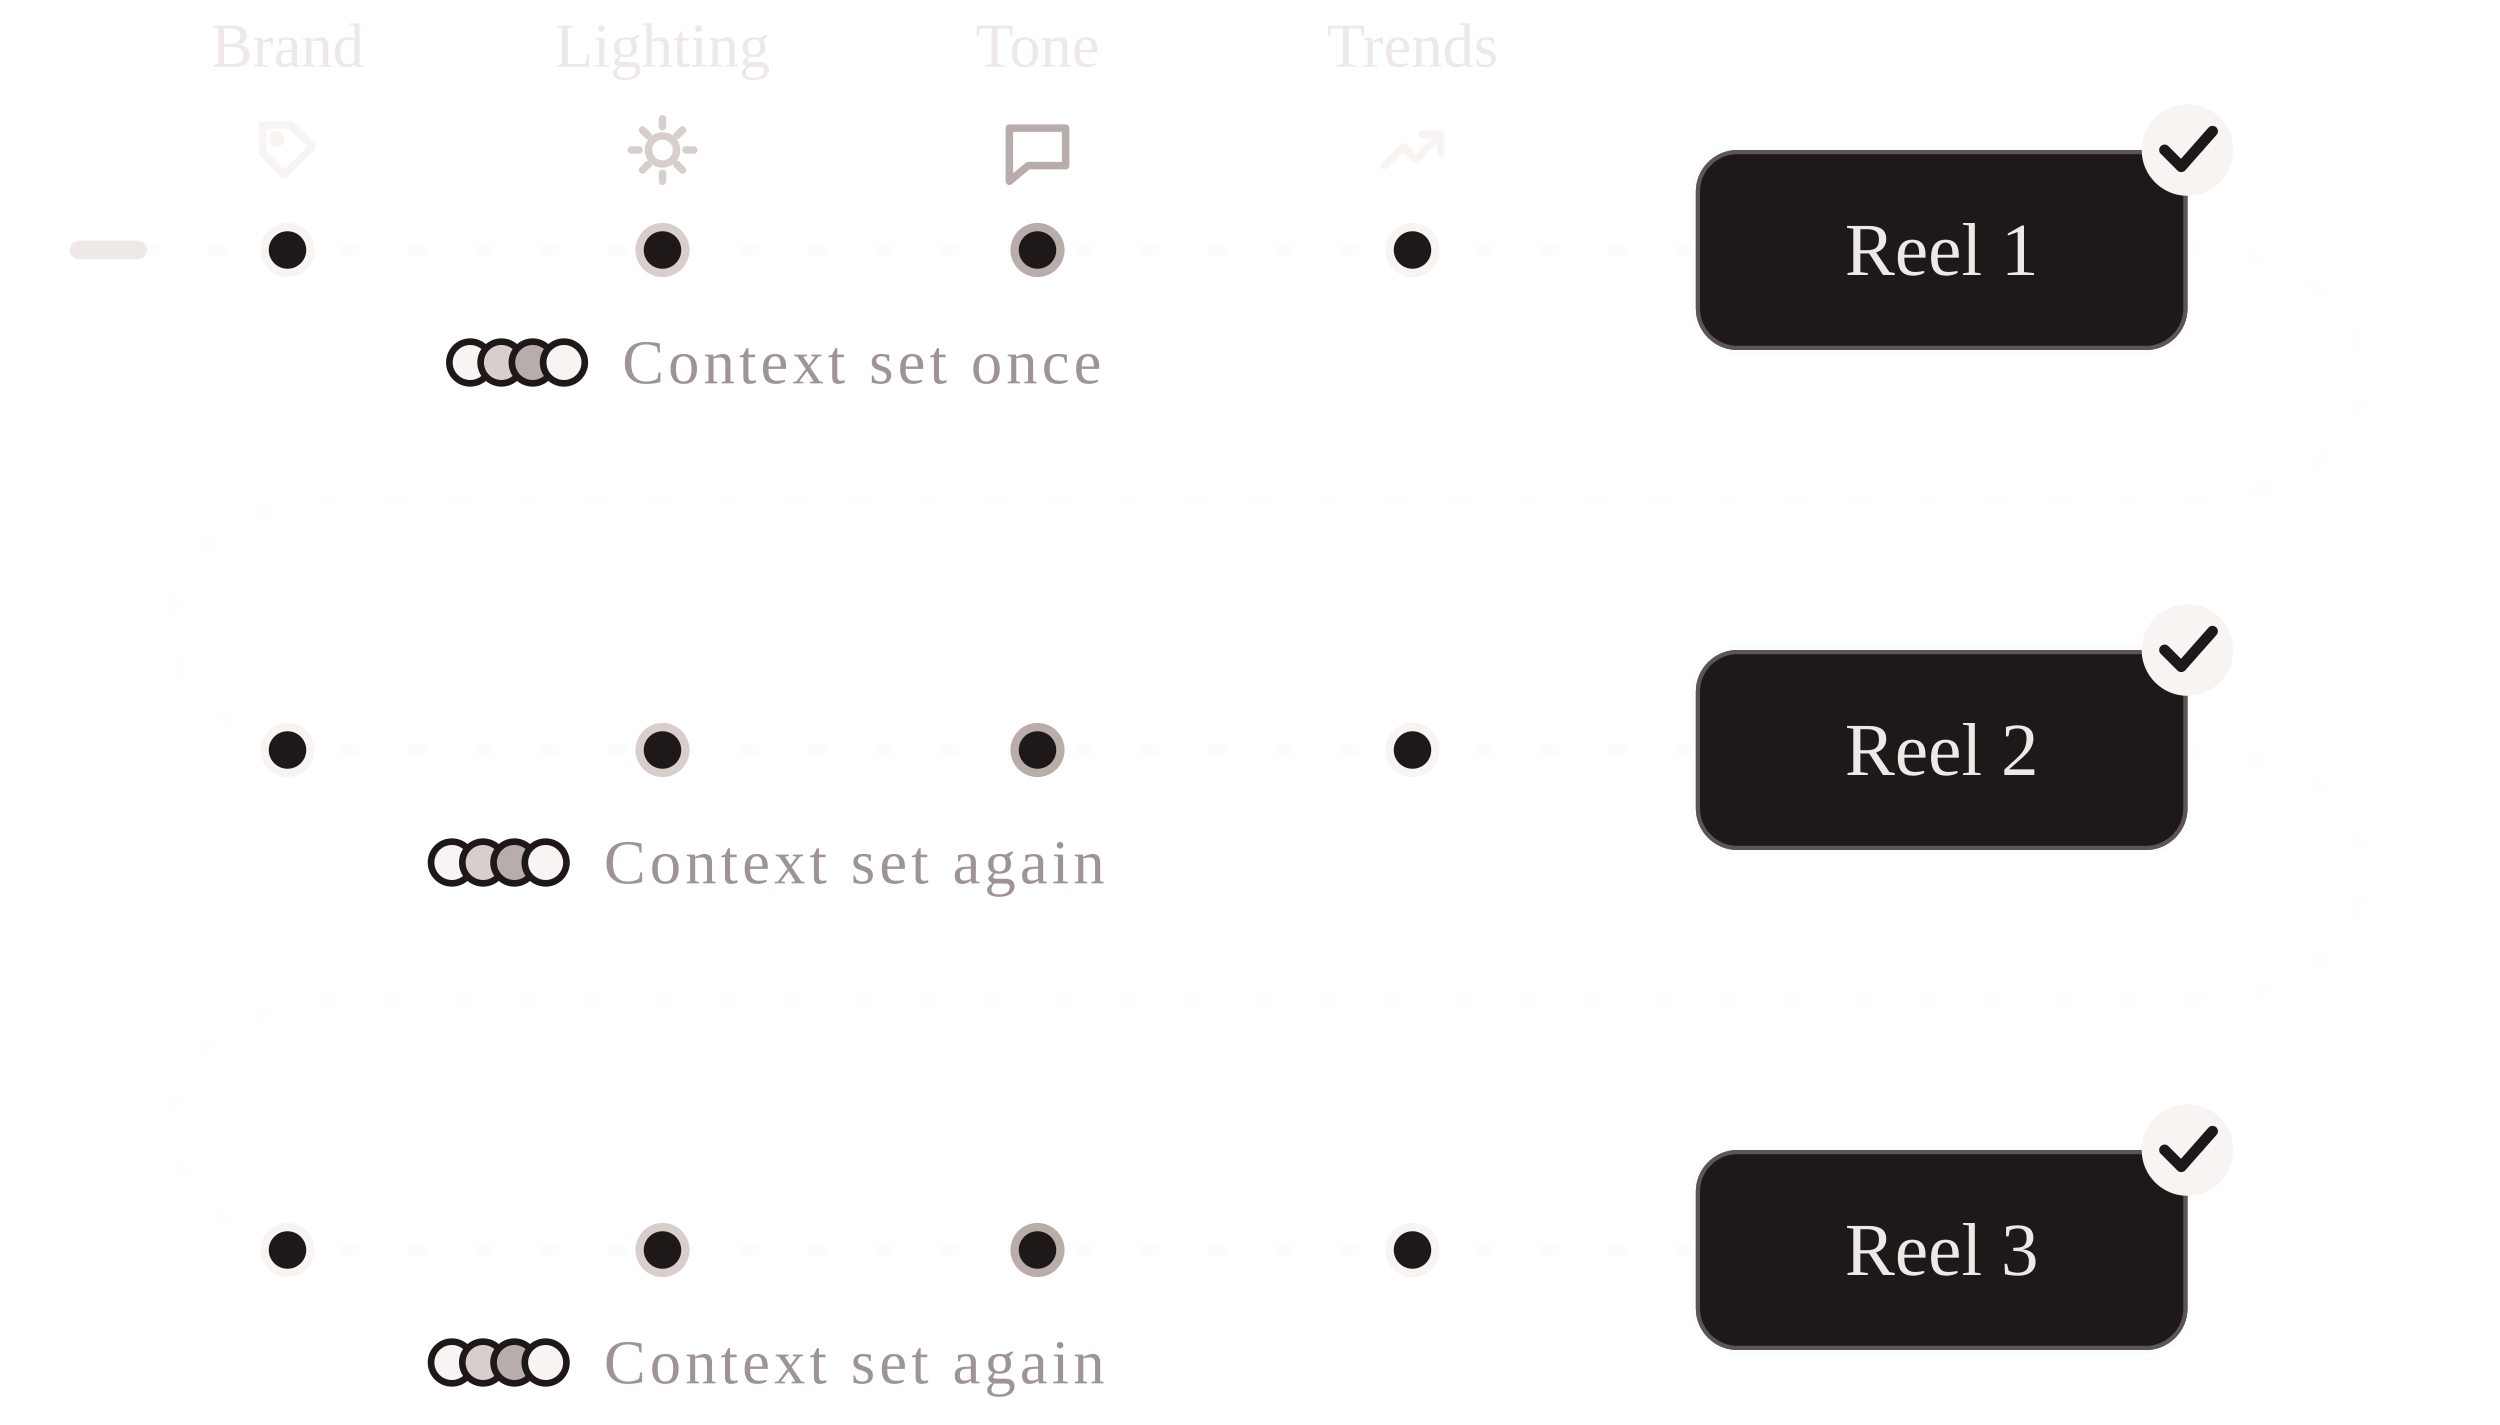
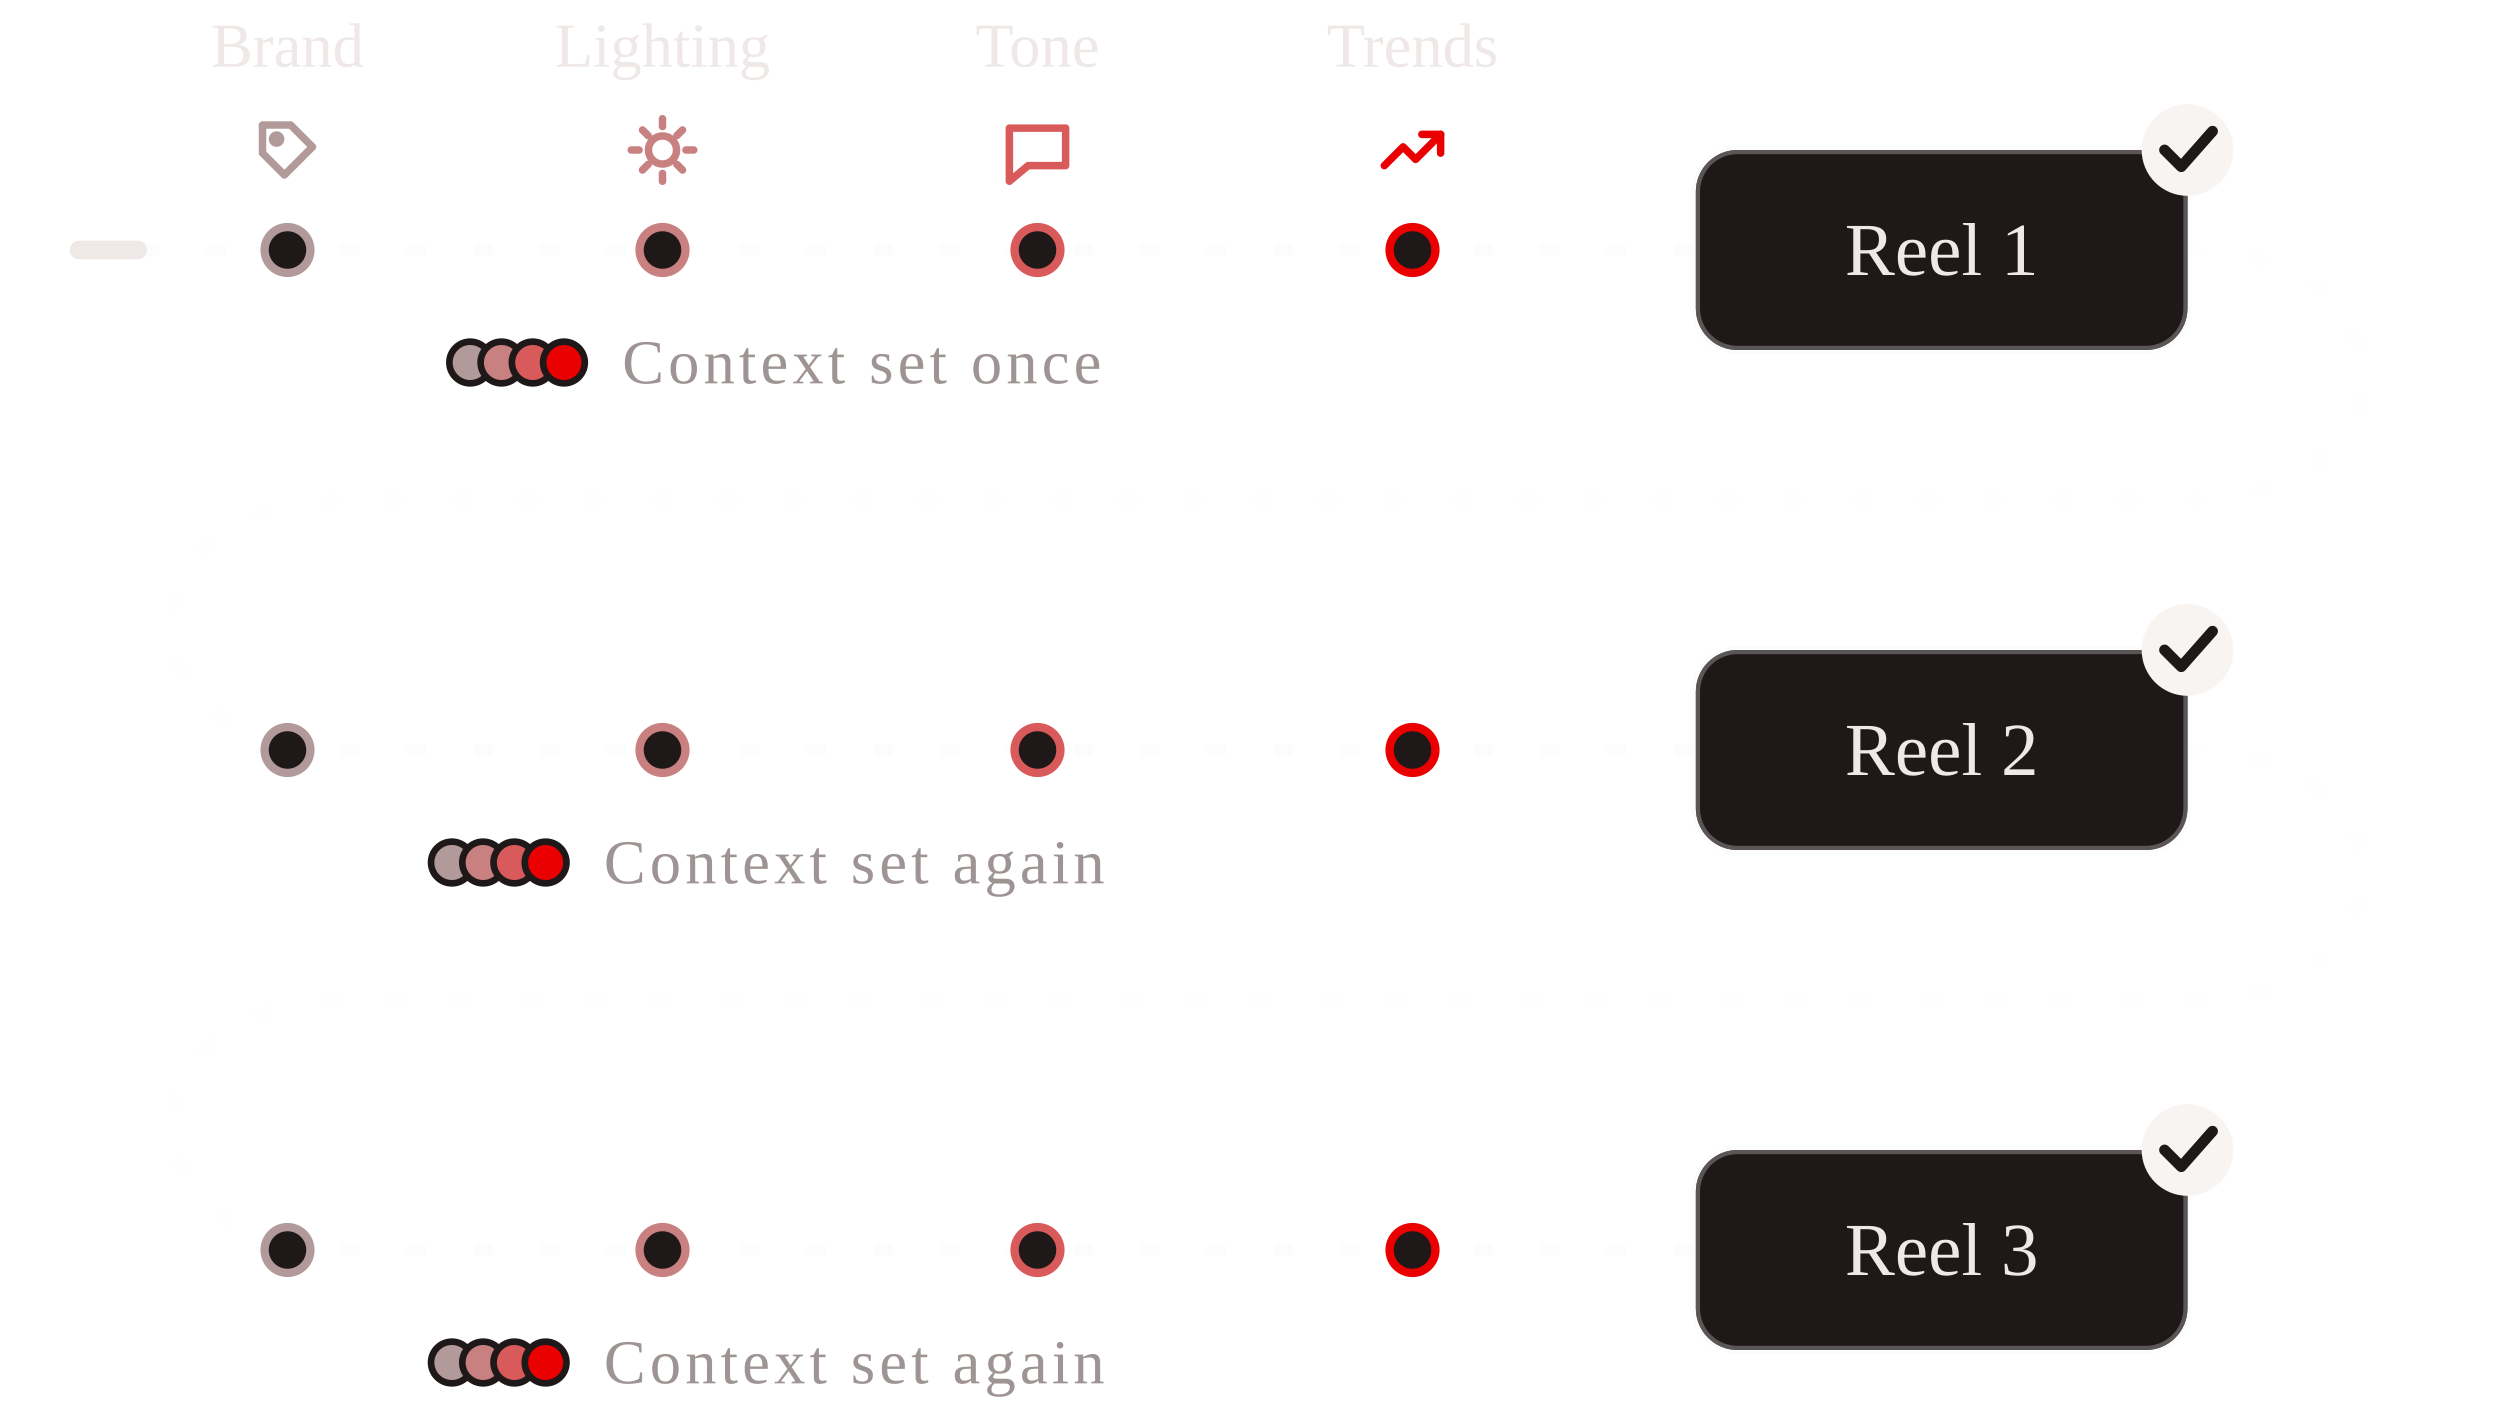
<svg xmlns="http://www.w3.org/2000/svg" viewBox="91 0 600 342" class="diagram" aria-hidden="true">
-   <style>@keyframes cosflashG {
-   0%,
-   31% {
-     fill: rgba(107, 114, 128, 0.04);
-     stroke: rgba(248,244,242,0.28);
-   }
-   34%,
-   45% {
-     fill: rgba(107, 114, 128, 0.16);
-     stroke: #eee8e6;
-   }
-   56%,
-   100% {
-     fill: rgba(107, 114, 128, 0.04);
-     stroke: rgba(248,244,242,0.28);
-   }
- }
- @keyframes cossnake {
-   to {
-     stroke-dashoffset: -2954;
-   }
- }
- @keyframes costickS1 {
-   0%,
-   15% {
-     opacity: 0;
-   }
-   17%,
-   100% {
-     opacity: 1;
-   }
- }
- @keyframes costickS2 {
-   0%,
-   52.5% {
-     opacity: 0;
-   }
-   54%,
-   100% {
-     opacity: 1;
-   }
- }
- @keyframes costickS3 {
-   0%,
-   90% {
-     opacity: 0;
-   }
-   91.5%,
-   100% {
-     opacity: 1;
-   }
- }
- @keyframes cosdKF0 {
-   0%, 1.693% { fill: #1e1818; transform: scale(1); }
-   1.893% { fill: #f8f4f2; transform: scale(1.5); }
-   3.593% { transform: scale(1); }
-   100% { fill: #f8f4f2; transform: scale(1); }
- }
- @keyframes cosdKF1 {
-   0%, 4.739% { fill: #1e1818; transform: scale(1); }
-   4.939% { fill: #d8cfcd; transform: scale(1.5); }
-   6.639% { transform: scale(1); }
-   100% { fill: #d8cfcd; transform: scale(1); }
- }
- @keyframes cosdKF2 {
-   0%, 7.786% { fill: #1e1818; transform: scale(1); }
-   7.986% { fill: #b8adab; transform: scale(1.5); }
-   9.686% { transform: scale(1); }
-   100% { fill: #b8adab; transform: scale(1); }
- }
- @keyframes cosdKF3 {
-   0%, 10.833% { fill: #1e1818; transform: scale(1); }
-   11.033% { fill: #f8f4f2; transform: scale(1.5); }
-   12.733% { transform: scale(1); }
-   100% { fill: #f8f4f2; transform: scale(1); }
- }
- @keyframes cosdKF4 {
-   0%, 37.925% { fill: #1e1818; transform: scale(1); }
-   38.125% { fill: #f8f4f2; transform: scale(1.5); }
-   39.825% { transform: scale(1); }
-   100% { fill: #f8f4f2; transform: scale(1); }
- }
- @keyframes cosdKF5 {
-   0%, 42.443% { fill: #1e1818; transform: scale(1); }
-   42.643% { fill: #d8cfcd; transform: scale(1.5); }
-   44.343% { transform: scale(1); }
-   100% { fill: #d8cfcd; transform: scale(1); }
- }
- @keyframes cosdKF6 {
-   0%, 45.489% { fill: #1e1818; transform: scale(1); }
-   45.689% { fill: #b8adab; transform: scale(1.5); }
-   47.389% { transform: scale(1); }
-   100% { fill: #b8adab; transform: scale(1); }
- }
- @keyframes cosdKF7 {
-   0%, 48.536% { fill: #1e1818; transform: scale(1); }
-   48.736% { fill: #f8f4f2; transform: scale(1.5); }
-   50.436% { transform: scale(1); }
-   100% { fill: #f8f4f2; transform: scale(1); }
- }
- @keyframes cosdKF8 {
-   0%, 75.629% { fill: #1e1818; transform: scale(1); }
-   75.829% { fill: #f8f4f2; transform: scale(1.5); }
-   77.529% { transform: scale(1); }
-   100% { fill: #f8f4f2; transform: scale(1); }
- }
- @keyframes cosdKF9 {
-   0%, 80.146% { fill: #1e1818; transform: scale(1); }
-   80.346% { fill: #d8cfcd; transform: scale(1.5); }
-   82.046% { transform: scale(1); }
-   100% { fill: #d8cfcd; transform: scale(1); }
- }
- @keyframes cosdKF10 {
-   0%, 83.193% { fill: #1e1818; transform: scale(1); }
-   83.393% { fill: #b8adab; transform: scale(1.5); }
-   85.093% { transform: scale(1); }
-   100% { fill: #b8adab; transform: scale(1); }
- }
- @keyframes cosdKF11 {
-   0%, 86.239% { fill: #1e1818; transform: scale(1); }
-   86.439% { fill: #f8f4f2; transform: scale(1.5); }
-   88.139% { transform: scale(1); }
-   100% { fill: #f8f4f2; transform: scale(1); }
- }
- @keyframes cosChipPulse {
-   0% {
-     transform: scale(0.8);
-     opacity: 0.9;
-   }
-   4% {
-     transform: scale(2.6);
-     opacity: 0;
-   }
-   100% {
-     transform: scale(2.6);
-     opacity: 0;
-   }
- }
- @keyframes cosTrailRow1 {
-   0% {
-     stroke-dashoffset: 100;
-     opacity: 0.8;
-   }
-   17.13%,
-   100% {
-     stroke-dashoffset: 0;
-     opacity: 0.8;
-   }
- }
- @keyframes cosTrailRet1 {
-   0%,
-   17.13% {
-     stroke-dashoffset: 100;
-     opacity: 0.45;
-   }
-   39.87%,
-   100% {
-     stroke-dashoffset: 0;
-     opacity: 0.45;
-   }
- }
- @keyframes cosTrailRow2 {
-   0%,
-   39.87% {
-     stroke-dashoffset: 100;
-     opacity: 0.8;
-   }
-   54.83%,
-   100% {
-     stroke-dashoffset: 0;
-     opacity: 0.8;
-   }
- }
- @keyframes cosTrailRet2 {
-   0%,
-   54.83% {
-     stroke-dashoffset: 100;
-     opacity: 0.45;
-   }
-   77.57%,
-   100% {
-     stroke-dashoffset: 0;
-     opacity: 0.45;
-   }
- }
- @keyframes cosTrailRow3 {
-   0%,
-   77.57% {
-     stroke-dashoffset: 100;
-     opacity: 0.8;
-   }
-   92.53%,
-   100% {
-     stroke-dashoffset: 0;
-     opacity: 0.8;
-   }
- }
- @keyframes cosrowP {
-   0% {
-     stroke-dashoffset: 0;
-     opacity: 1;
-   }
-   41.8% {
-     stroke-dashoffset: -360;
-     opacity: 1;
-   }
-   42.5% {
-     opacity: 0;
-   }
-   100% {
-     stroke-dashoffset: -360;
-     opacity: 0;
-   }
- }
- @keyframes cosfanA {
-   0%,
-   41.8% {
-     stroke-dashoffset: 0;
-     opacity: 0;
-   }
-   42.6% {
-     opacity: 1;
-   }
-   76% {
-     stroke-dashoffset: -94;
-     opacity: 1;
-   }
-   77% {
-     opacity: 0;
-   }
-   100% {
-     stroke-dashoffset: -94;
-     opacity: 0;
-   }
- }
- @keyframes cosfanB {
-   0%,
-   41.8% {
-     stroke-dashoffset: 0;
-     opacity: 0;
-   }
-   42.6% {
-     opacity: 1;
-   }
-   76% {
-     stroke-dashoffset: -186;
-     opacity: 1;
-   }
-   77% {
-     opacity: 0;
-   }
-   100% {
-     stroke-dashoffset: -186;
-     opacity: 0;
-   }
- }
- @keyframes cosfanC {
-   0%,
-   41.8% {
-     stroke-dashoffset: 0;
-     opacity: 0;
-   }
-   42.6% {
-     opacity: 1;
-   }
-   76% {
-     stroke-dashoffset: -300;
-     opacity: 1;
-   }
-   77% {
-     opacity: 0;
-   }
-   100% {
-     stroke-dashoffset: -300;
-     opacity: 0;
-   }
- }
- @keyframes cosringP {
-   0%,
-   39% {
-     transform: scale(0.7);
-     opacity: 0;
-   }
-   43% {
-     opacity: 0.9;
-   }
-   58% {
-     transform: scale(2.1);
-     opacity: 0;
-   }
-   100% {
-     transform: scale(2.1);
-     opacity: 0;
-   }
- }
- @keyframes cosflashP {
-   0%,
-   73% {
-     fill: rgba(88, 41, 199, 0.04);
-     stroke: rgba(248,244,242,0.28);
-   }
-   78%,
-   100% {
-     fill: rgba(88, 41, 199, 0.16);
-     stroke: #f8f4f2;
-   }
- }
- @keyframes costickP {
-   0%,
-   76% {
-     opacity: 0;
-   }
-   80%,
-   100% {
-     opacity: 1;
-   }
- }
- @keyframes cosdKP0 {
-   0%, 4.644% { fill: #1e1818; transform: scale(1); }
-   5.344% { fill: #f8f4f2; transform: scale(1.5); }
-   10.344% { transform: scale(1); }
-   100% { fill: #f8f4f2; transform: scale(1); }
- }
- @keyframes cosdKP1 {
-   0%, 13.933% { fill: #1e1818; transform: scale(1); }
-   14.633% { fill: #d8cfcd; transform: scale(1.5); }
-   19.633% { transform: scale(1); }
-   100% { fill: #d8cfcd; transform: scale(1); }
- }
- @keyframes cosdKP2 {
-   0%, 23.222% { fill: #1e1818; transform: scale(1); }
-   23.922% { fill: #b8adab; transform: scale(1.5); }
-   28.922% { transform: scale(1); }
-   100% { fill: #b8adab; transform: scale(1); }
- }
- @keyframes cosdKP3 {
-   0%, 32.511% { fill: #1e1818; transform: scale(1); }
-   33.211% { fill: #f8f4f2; transform: scale(1.5); }
-   38.211% { transform: scale(1); }
-   100% { fill: #f8f4f2; transform: scale(1); }
- }
- @keyframes cosChipPulseP {
-   0% {
-     transform: scale(0.8);
-     opacity: 0.9;
-   }
-   14% {
-     transform: scale(2.6);
-     opacity: 0;
-   }
-   100% {
-     transform: scale(2.6);
-     opacity: 0;
-   }
- }
- @keyframes cosrowTrail {
-   0% {
-     stroke-dashoffset: 100;
-     opacity: 0.8;
-   }
-   41.8%,
-   100% {
-     stroke-dashoffset: 0;
-     opacity: 0.8;
-   }
- }
- @keyframes cosfanTrail {
-   0%,
-   41.8% {
-     stroke-dashoffset: 100;
-     opacity: 0.8;
-   }
-   76%,
-   100% {
-     stroke-dashoffset: 0;
-     opacity: 0.8;
-   }
- }
- @keyframes cosloopT {
-   0% {
-     stroke-dashoffset: 0;
-     opacity: 1;
-   }
-   20% {
-     stroke-dashoffset: -460;
-     opacity: 1;
-   }
-   20.5% {
-     opacity: 0;
-   }
-   100% {
-     stroke-dashoffset: -460;
-     opacity: 0;
-   }
- }
- @keyframes cosloopS {
-   0% {
-     stroke-dashoffset: 0;
-     opacity: 1;
-   }
-   25% {
-     stroke-dashoffset: -400;
-     opacity: 1;
-   }
-   25.5% {
-     opacity: 0;
-   }
-   100% {
-     stroke-dashoffset: -400;
-     opacity: 0;
-   }
- }
- @keyframes cosloopR {
-   0% {
-     stroke-dashoffset: 0;
-     opacity: 1;
-   }
-   50% {
-     stroke-dashoffset: -400;
-     opacity: 1;
-   }
-   50.5% {
-     opacity: 0;
-   }
-   100% {
-     stroke-dashoffset: -400;
-     opacity: 0;
-   }
- }
- @keyframes cosloopW {
-   to {
-     stroke-dashoffset: -2488;
-   }
- }
- @keyframes cosloopTrail {
-   0%,
-   88% {
-     opacity: 0.85;
-   }
-   99%,
-   100% {
-     opacity: 0;
-   }
- }
- @keyframes cosloopDraw {
-   0% {
-     stroke-dashoffset: 2483;
-   }
-   100% {
-     stroke-dashoffset: 0;
-   }
- }
- @keyframes cosstageW {
-   0% {
-     transform: scale(0.8);
-     opacity: 0.9;
-   }
-   4%,
-   100% {
-     transform: scale(2.6);
-     opacity: 0;
-   }
- }
- @keyframes cosstage1 {
-   0%, 0.833% { fill: #1e1818; stroke: #aab1bf; transform: scale(1); }
-   1.033% { fill: #ffca2d; stroke: #d8cfcd; transform: scale(1.35); }
-   2.733% { transform: scale(1); }
-   88% { fill: #ffca2d; stroke: #d8cfcd; transform: scale(1); }
-   99%, 100% { fill: #1e1818; stroke: #aab1bf; transform: scale(1); }
- }
- @keyframes cosstage2 {
-   0%, 12.083% { fill: #1e1818; stroke: #aab1bf; transform: scale(1); }
-   12.283% { fill: #ffca2d; stroke: #d8cfcd; transform: scale(1.35); }
-   13.983% { transform: scale(1); }
-   88% { fill: #ffca2d; stroke: #d8cfcd; transform: scale(1); }
-   99%, 100% { fill: #1e1818; stroke: #aab1bf; transform: scale(1); }
- }
- @keyframes cosstage3 {
-   0%, 23.333% { fill: #1e1818; stroke: #aab1bf; transform: scale(1); }
-   23.533% { fill: #ffca2d; stroke: #d8cfcd; transform: scale(1.35); }
-   25.233% { transform: scale(1); }
-   88% { fill: #ffca2d; stroke: #d8cfcd; transform: scale(1); }
-   99%, 100% { fill: #1e1818; stroke: #aab1bf; transform: scale(1); }
- }
- @keyframes cosstage4 {
-   0%, 34.583% { fill: #1e1818; stroke: #aab1bf; transform: scale(1); }
-   34.783% { fill: #ffca2d; stroke: #d8cfcd; transform: scale(1.35); }
-   36.483% { transform: scale(1); }
-   88% { fill: #ffca2d; stroke: #d8cfcd; transform: scale(1); }
-   99%, 100% { fill: #1e1818; stroke: #aab1bf; transform: scale(1); }
- }
- @keyframes cosstage5 {
-   0%, 60.25% { fill: #1e1818; stroke: #aab1bf; transform: scale(1); }
-   60.45% { fill: #f8f4f2; stroke: #f8f4f2; transform: scale(1.35); }
-   62.15% { transform: scale(1); }
-   88% { fill: #f8f4f2; stroke: #f8f4f2; transform: scale(1); }
-   99%, 100% { fill: #1e1818; stroke: #aab1bf; transform: scale(1); }
- }
- @keyframes cosstage6 {
-   0%, 75.583% { fill: #1e1818; stroke: #aab1bf; transform: scale(1); }
-   75.783% { fill: #f8f4f2; stroke: #f8f4f2; transform: scale(1.35); }
-   77.483% { transform: scale(1); }
-   88% { fill: #f8f4f2; stroke: #f8f4f2; transform: scale(1); }
-   99%, 100% { fill: #1e1818; stroke: #aab1bf; transform: scale(1); }
- }</style>
  <g fill="none" stroke-width="3" stroke-dasharray="2 14" stroke-linecap="round">
    <path d="M616,60 C672,60 672,120 616,120 H174 C118,120 118,180 174,180" stroke="rgba(248,244,242,0.14)" />
    <path d="M616,180 C672,180 672,240 616,240 H174 C118,240 118,300 174,300" stroke="rgba(248,244,242,0.14)" />
    <path d="M110,60 H616" stroke="rgba(248,244,242,0.28)" />
    <path d="M174,180 H616" stroke="rgba(248,244,242,0.28)" />
    <path d="M174,300 H616" stroke="rgba(248,244,242,0.28)" />
  </g>
  <defs>
    <linearGradient id="cosCtxRow" gradientUnits="userSpaceOnUse" x1="110" y1="0" x2="616" y2="0">
-       <stop offset="9.881%" stop-color="#f8f4f2" />
-       <stop offset="27.668%" stop-color="#d8cfcd" />
-       <stop offset="45.455%" stop-color="#b8adab" />
-       <stop offset="63.241%" stop-color="#f8f4f2" />
+       <stop offset="9.881%" stop-color="#b39a9a" />
+       <stop offset="27.668%" stop-color="#c98080" />
+       <stop offset="45.455%" stop-color="#d95a5a" />
+       <stop offset="63.241%" stop-color="#ea0000" />
    </linearGradient>
  </defs>
  <path d="M110,60 H616" pathLength="100" fill="none" stroke="url(#cosCtxRow)" stroke-width="3.5" stroke-linecap="round" stroke-dasharray="100 100" opacity="0" style="animation:cosTrailRow1 12s linear infinite" />
  <path d="M616,60 C672,60 672,120 616,120 H174 C118,120 118,180 174,180" pathLength="100" fill="none" stroke="#9e9493" stroke-width="2.5" stroke-linecap="round" stroke-dasharray="100 100" opacity="0" style="animation:cosTrailRet1 12s linear infinite" />
  <path d="M174,180 H616" pathLength="100" fill="none" stroke="url(#cosCtxRow)" stroke-width="3.5" stroke-linecap="round" stroke-dasharray="100 100" opacity="0" style="animation:cosTrailRow2 12s linear infinite" />
  <path d="M616,180 C672,180 672,240 616,240 H174 C118,240 118,300 174,300" pathLength="100" fill="none" stroke="#9e9493" stroke-width="2.5" stroke-linecap="round" stroke-dasharray="100 100" opacity="0" style="animation:cosTrailRet2 12s linear infinite" />
  <path d="M174,300 H616" pathLength="100" fill="none" stroke="url(#cosCtxRow)" stroke-width="3.5" stroke-linecap="round" stroke-dasharray="100 100" opacity="0" style="animation:cosTrailRow3 12s linear infinite" />
  <path d="M110,60 H616 C672,60 672,120 616,120 H174 C118,120 118,180 174,180 H616 C672,180 672,240 616,240 H174 C118,240 118,300 174,300 H616" fill="none" stroke="#eee8e6" stroke-width="4.5" stroke-linecap="round" stroke-dasharray="14 2940" style="animation:cossnake 12s linear infinite" />
  <g>
    <g>
      <text x="160" y="16" text-anchor="middle" style="font-weight:500;font-size:15px" fill="#eee8e6">Brand</text>
-       <g transform="translate(151 27) scale(0.75)" fill="none" stroke="#f8f4f2" stroke-width="2.4" stroke-linecap="round" stroke-linejoin="round">
+       <g transform="translate(151 27) scale(0.75)" fill="none" stroke="#b39a9a" stroke-width="2.4" stroke-linecap="round" stroke-linejoin="round">
        <path d="M4 4h9l7 7-9 9-7-7z" />
        <circle cx="8.5" cy="8.5" r="1.3" />
      </g>
    </g>
-     <circle cx="160" cy="60" r="5.5" fill="none" stroke="#f8f4f2" stroke-width="2" opacity="0" style="transform-box:fill-box;transform-origin:center;animation:cosChipPulse 12s linear infinite;animation-delay:-11.797s" />
-     <circle cx="160" cy="60" r="5.5" fill="#1e1818" stroke="#f8f4f2" stroke-width="2" style="transform-box:fill-box;transform-origin:center;animation:cosdKF0 12s linear infinite" />
+     <circle cx="160" cy="60" r="5.5" fill="none" stroke="#b39a9a" stroke-width="2" opacity="0" style="transform-box:fill-box;transform-origin:center;animation:cosChipPulse 12s linear infinite;animation-delay:-11.797s" />
+     <circle cx="160" cy="60" r="5.5" fill="#1e1818" stroke="#b39a9a" stroke-width="2" style="transform-box:fill-box;transform-origin:center;animation:cosdKF0 12s linear infinite" />
  </g>
  <g>
    <g>
      <text x="250" y="16" text-anchor="middle" style="font-weight:500;font-size:15px" fill="#eee8e6">Lighting</text>
-       <g transform="translate(241 27) scale(0.75)" fill="none" stroke="#d8cfcd" stroke-width="2.4" stroke-linecap="round" stroke-linejoin="round">
+       <g transform="translate(241 27) scale(0.75)" fill="none" stroke="#c98080" stroke-width="2.4" stroke-linecap="round" stroke-linejoin="round">
        <circle cx="12" cy="12" r="4.5" />
        <path d="M12 2v2.5M12 19.5V22M2 12h2.5M19.5 12H22M5.6 5.6l1.8 1.8M16.6 16.6l1.8 1.8M18.4 5.6l-1.8 1.8M7.4 16.6l-1.8 1.8" />
      </g>
    </g>
-     <circle cx="250" cy="60" r="5.5" fill="none" stroke="#d8cfcd" stroke-width="2" opacity="0" style="transform-box:fill-box;transform-origin:center;animation:cosChipPulse 12s linear infinite;animation-delay:-11.431s" />
-     <circle cx="250" cy="60" r="5.5" fill="#1e1818" stroke="#d8cfcd" stroke-width="2" style="transform-box:fill-box;transform-origin:center;animation:cosdKF1 12s linear infinite" />
+     <circle cx="250" cy="60" r="5.5" fill="none" stroke="#c98080" stroke-width="2" opacity="0" style="transform-box:fill-box;transform-origin:center;animation:cosChipPulse 12s linear infinite;animation-delay:-11.431s" />
+     <circle cx="250" cy="60" r="5.5" fill="#1e1818" stroke="#c98080" stroke-width="2" style="transform-box:fill-box;transform-origin:center;animation:cosdKF1 12s linear infinite" />
  </g>
  <g>
    <g>
      <text x="340" y="16" text-anchor="middle" style="font-weight:500;font-size:15px" fill="#eee8e6">Tone</text>
-       <g transform="translate(331 27) scale(0.75)" fill="none" stroke="#b8adab" stroke-width="2.4" stroke-linecap="round" stroke-linejoin="round">
+       <g transform="translate(331 27) scale(0.75)" fill="none" stroke="#d95a5a" stroke-width="2.4" stroke-linecap="round" stroke-linejoin="round">
        <path d="M3 5h18v12H9l-6 5z" />
      </g>
    </g>
-     <circle cx="340" cy="60" r="5.5" fill="none" stroke="#b8adab" stroke-width="2" opacity="0" style="transform-box:fill-box;transform-origin:center;animation:cosChipPulse 12s linear infinite;animation-delay:-11.066s" />
-     <circle cx="340" cy="60" r="5.5" fill="#1e1818" stroke="#b8adab" stroke-width="2" style="transform-box:fill-box;transform-origin:center;animation:cosdKF2 12s linear infinite" />
+     <circle cx="340" cy="60" r="5.5" fill="none" stroke="#d95a5a" stroke-width="2" opacity="0" style="transform-box:fill-box;transform-origin:center;animation:cosChipPulse 12s linear infinite;animation-delay:-11.066s" />
+     <circle cx="340" cy="60" r="5.5" fill="#1e1818" stroke="#d95a5a" stroke-width="2" style="transform-box:fill-box;transform-origin:center;animation:cosdKF2 12s linear infinite" />
  </g>
  <g>
    <g>
      <text x="430" y="16" text-anchor="middle" style="font-weight:500;font-size:15px" fill="#eee8e6">Trends</text>
-       <g transform="translate(421 27) scale(0.75)" fill="none" stroke="#f8f4f2" stroke-width="2.4" stroke-linecap="round" stroke-linejoin="round">
+       <g transform="translate(421 27) scale(0.75)" fill="none" stroke="#ea0000" stroke-width="2.4" stroke-linecap="round" stroke-linejoin="round">
        <path d="M3 17l6-6 4 4 8-8" />
        <path d="M15 7h6v6" />
      </g>
    </g>
-     <circle cx="430" cy="60" r="5.5" fill="none" stroke="#f8f4f2" stroke-width="2" opacity="0" style="transform-box:fill-box;transform-origin:center;animation:cosChipPulse 12s linear infinite;animation-delay:-10.7s" />
-     <circle cx="430" cy="60" r="5.5" fill="#1e1818" stroke="#f8f4f2" stroke-width="2" style="transform-box:fill-box;transform-origin:center;animation:cosdKF3 12s linear infinite" />
+     <circle cx="430" cy="60" r="5.5" fill="none" stroke="#ea0000" stroke-width="2" opacity="0" style="transform-box:fill-box;transform-origin:center;animation:cosChipPulse 12s linear infinite;animation-delay:-10.7s" />
+     <circle cx="430" cy="60" r="5.5" fill="#1e1818" stroke="#ea0000" stroke-width="2" style="transform-box:fill-box;transform-origin:center;animation:cosdKF3 12s linear infinite" />
  </g>
  <g>
-     <circle cx="160" cy="180" r="5.5" fill="none" stroke="#f8f4f2" stroke-width="2" opacity="0" style="transform-box:fill-box;transform-origin:center;animation:cosChipPulse 12s linear infinite;animation-delay:-7.449s" />
-     <circle cx="160" cy="180" r="5.5" fill="#1e1818" stroke="#f8f4f2" stroke-width="2" style="transform-box:fill-box;transform-origin:center;animation:cosdKF4 12s linear infinite" />
+     <circle cx="160" cy="180" r="5.5" fill="none" stroke="#b39a9a" stroke-width="2" opacity="0" style="transform-box:fill-box;transform-origin:center;animation:cosChipPulse 12s linear infinite;animation-delay:-7.449s" />
+     <circle cx="160" cy="180" r="5.5" fill="#1e1818" stroke="#b39a9a" stroke-width="2" style="transform-box:fill-box;transform-origin:center;animation:cosdKF4 12s linear infinite" />
  </g>
  <g>
-     <circle cx="250" cy="180" r="5.5" fill="none" stroke="#d8cfcd" stroke-width="2" opacity="0" style="transform-box:fill-box;transform-origin:center;animation:cosChipPulse 12s linear infinite;animation-delay:-6.907s" />
-     <circle cx="250" cy="180" r="5.5" fill="#1e1818" stroke="#d8cfcd" stroke-width="2" style="transform-box:fill-box;transform-origin:center;animation:cosdKF5 12s linear infinite" />
+     <circle cx="250" cy="180" r="5.5" fill="none" stroke="#c98080" stroke-width="2" opacity="0" style="transform-box:fill-box;transform-origin:center;animation:cosChipPulse 12s linear infinite;animation-delay:-6.907s" />
+     <circle cx="250" cy="180" r="5.5" fill="#1e1818" stroke="#c98080" stroke-width="2" style="transform-box:fill-box;transform-origin:center;animation:cosdKF5 12s linear infinite" />
  </g>
  <g>
-     <circle cx="340" cy="180" r="5.5" fill="none" stroke="#b8adab" stroke-width="2" opacity="0" style="transform-box:fill-box;transform-origin:center;animation:cosChipPulse 12s linear infinite;animation-delay:-6.541s" />
-     <circle cx="340" cy="180" r="5.5" fill="#1e1818" stroke="#b8adab" stroke-width="2" style="transform-box:fill-box;transform-origin:center;animation:cosdKF6 12s linear infinite" />
+     <circle cx="340" cy="180" r="5.5" fill="none" stroke="#d95a5a" stroke-width="2" opacity="0" style="transform-box:fill-box;transform-origin:center;animation:cosChipPulse 12s linear infinite;animation-delay:-6.541s" />
+     <circle cx="340" cy="180" r="5.5" fill="#1e1818" stroke="#d95a5a" stroke-width="2" style="transform-box:fill-box;transform-origin:center;animation:cosdKF6 12s linear infinite" />
  </g>
  <g>
-     <circle cx="430" cy="180" r="5.5" fill="none" stroke="#f8f4f2" stroke-width="2" opacity="0" style="transform-box:fill-box;transform-origin:center;animation:cosChipPulse 12s linear infinite;animation-delay:-6.176s" />
-     <circle cx="430" cy="180" r="5.5" fill="#1e1818" stroke="#f8f4f2" stroke-width="2" style="transform-box:fill-box;transform-origin:center;animation:cosdKF7 12s linear infinite" />
+     <circle cx="430" cy="180" r="5.5" fill="none" stroke="#ea0000" stroke-width="2" opacity="0" style="transform-box:fill-box;transform-origin:center;animation:cosChipPulse 12s linear infinite;animation-delay:-6.176s" />
+     <circle cx="430" cy="180" r="5.5" fill="#1e1818" stroke="#ea0000" stroke-width="2" style="transform-box:fill-box;transform-origin:center;animation:cosdKF7 12s linear infinite" />
  </g>
  <g>
-     <circle cx="160" cy="300" r="5.5" fill="none" stroke="#f8f4f2" stroke-width="2" opacity="0" style="transform-box:fill-box;transform-origin:center;animation:cosChipPulse 12s linear infinite;animation-delay:-2.925s" />
-     <circle cx="160" cy="300" r="5.5" fill="#1e1818" stroke="#f8f4f2" stroke-width="2" style="transform-box:fill-box;transform-origin:center;animation:cosdKF8 12s linear infinite" />
+     <circle cx="160" cy="300" r="5.5" fill="none" stroke="#b39a9a" stroke-width="2" opacity="0" style="transform-box:fill-box;transform-origin:center;animation:cosChipPulse 12s linear infinite;animation-delay:-2.925s" />
+     <circle cx="160" cy="300" r="5.5" fill="#1e1818" stroke="#b39a9a" stroke-width="2" style="transform-box:fill-box;transform-origin:center;animation:cosdKF8 12s linear infinite" />
  </g>
  <g>
-     <circle cx="250" cy="300" r="5.5" fill="none" stroke="#d8cfcd" stroke-width="2" opacity="0" style="transform-box:fill-box;transform-origin:center;animation:cosChipPulse 12s linear infinite;animation-delay:-2.382s" />
-     <circle cx="250" cy="300" r="5.5" fill="#1e1818" stroke="#d8cfcd" stroke-width="2" style="transform-box:fill-box;transform-origin:center;animation:cosdKF9 12s linear infinite" />
+     <circle cx="250" cy="300" r="5.5" fill="none" stroke="#c98080" stroke-width="2" opacity="0" style="transform-box:fill-box;transform-origin:center;animation:cosChipPulse 12s linear infinite;animation-delay:-2.382s" />
+     <circle cx="250" cy="300" r="5.5" fill="#1e1818" stroke="#c98080" stroke-width="2" style="transform-box:fill-box;transform-origin:center;animation:cosdKF9 12s linear infinite" />
  </g>
  <g>
-     <circle cx="340" cy="300" r="5.5" fill="none" stroke="#b8adab" stroke-width="2" opacity="0" style="transform-box:fill-box;transform-origin:center;animation:cosChipPulse 12s linear infinite;animation-delay:-2.017s" />
-     <circle cx="340" cy="300" r="5.5" fill="#1e1818" stroke="#b8adab" stroke-width="2" style="transform-box:fill-box;transform-origin:center;animation:cosdKF10 12s linear infinite" />
+     <circle cx="340" cy="300" r="5.5" fill="none" stroke="#d95a5a" stroke-width="2" opacity="0" style="transform-box:fill-box;transform-origin:center;animation:cosChipPulse 12s linear infinite;animation-delay:-2.017s" />
+     <circle cx="340" cy="300" r="5.5" fill="#1e1818" stroke="#d95a5a" stroke-width="2" style="transform-box:fill-box;transform-origin:center;animation:cosdKF10 12s linear infinite" />
  </g>
  <g>
-     <circle cx="430" cy="300" r="5.5" fill="none" stroke="#f8f4f2" stroke-width="2" opacity="0" style="transform-box:fill-box;transform-origin:center;animation:cosChipPulse 12s linear infinite;animation-delay:-1.651s" />
-     <circle cx="430" cy="300" r="5.5" fill="#1e1818" stroke="#f8f4f2" stroke-width="2" style="transform-box:fill-box;transform-origin:center;animation:cosdKF11 12s linear infinite" />
+     <circle cx="430" cy="300" r="5.5" fill="none" stroke="#ea0000" stroke-width="2" opacity="0" style="transform-box:fill-box;transform-origin:center;animation:cosChipPulse 12s linear infinite;animation-delay:-1.651s" />
+     <circle cx="430" cy="300" r="5.5" fill="#1e1818" stroke="#ea0000" stroke-width="2" style="transform-box:fill-box;transform-origin:center;animation:cosdKF11 12s linear infinite" />
  </g>
  <g>
    <rect x="498" y="36" width="118" height="48" rx="10" fill="#1e1818" />
    <rect x="498" y="36" width="118" height="48" rx="10" fill="#1e1818" stroke="rgba(248,244,242,0.28)" stroke-width="2" style="animation:cosflashG 12s linear infinite;animation-delay:-2.28s" />
    <text x="557" y="66" text-anchor="middle" style="font-weight:500;font-size:18px" fill="#eee8e6">Reel 1</text>
    <g style="animation:costickS1 12s linear infinite">
      <circle cx="616" cy="36" r="11" fill="#f8f4f2" />
      <path d="M610.5,36 L614.5,40 L622,31.5" fill="none" stroke="#1e1818" stroke-width="2.6" stroke-linecap="round" stroke-linejoin="round" />
    </g>
  </g>
  <g>
    <rect x="498" y="156" width="118" height="48" rx="10" fill="#1e1818" />
    <rect x="498" y="156" width="118" height="48" rx="10" fill="#1e1818" stroke="rgba(248,244,242,0.28)" stroke-width="2" style="animation:cosflashG 12s linear infinite;animation-delay:2.25s" />
    <text x="557" y="186" text-anchor="middle" style="font-weight:500;font-size:18px" fill="#eee8e6">Reel 2</text>
    <g style="animation:costickS2 12s linear infinite">
      <circle cx="616" cy="156" r="11" fill="#f8f4f2" />
      <path d="M610.5,156 L614.5,160 L622,151.5" fill="none" stroke="#1e1818" stroke-width="2.6" stroke-linecap="round" stroke-linejoin="round" />
    </g>
  </g>
  <g>
    <rect x="498" y="276" width="118" height="48" rx="10" fill="#1e1818" />
    <rect x="498" y="276" width="118" height="48" rx="10" fill="#1e1818" stroke="rgba(248,244,242,0.28)" stroke-width="2" style="animation:cosflashG 12s linear infinite;animation-delay:6.77s" />
    <text x="557" y="306" text-anchor="middle" style="font-weight:500;font-size:18px" fill="#eee8e6">Reel 3</text>
    <g style="animation:costickS3 12s linear infinite">
      <circle cx="616" cy="276" r="11" fill="#f8f4f2" />
      <path d="M610.5,276 L614.5,280 L622,271.5" fill="none" stroke="#1e1818" stroke-width="2.6" stroke-linecap="round" stroke-linejoin="round" />
    </g>
  </g>
  <g>
-     <circle cx="203.85" cy="87" r="5" fill="#f8f4f2" stroke="#1e1818" stroke-width="1.6" />
-     <circle cx="211.35" cy="87" r="5" fill="#d8cfcd" stroke="#1e1818" stroke-width="1.6" />
-     <circle cx="218.85" cy="87" r="5" fill="#b8adab" stroke="#1e1818" stroke-width="1.6" />
-     <circle cx="226.35" cy="87" r="5" fill="#f8f4f2" stroke="#1e1818" stroke-width="1.6" />
+     <circle cx="203.85" cy="87" r="5" fill="#b39a9a" stroke="#1e1818" stroke-width="1.6" />
+     <circle cx="211.35" cy="87" r="5" fill="#c98080" stroke="#1e1818" stroke-width="1.6" />
+     <circle cx="218.85" cy="87" r="5" fill="#d95a5a" stroke="#1e1818" stroke-width="1.6" />
+     <circle cx="226.35" cy="87" r="5" fill="#ea0000" stroke="#1e1818" stroke-width="1.6" />
    <text x="240.35" y="92" style="font-weight:500;font-size:15px;letter-spacing:1px" fill="#9e9493">Context set once</text>
  </g>
  <g>
-     <circle cx="199.45" cy="207" r="5" fill="#f8f4f2" stroke="#1e1818" stroke-width="1.6" />
-     <circle cx="206.95" cy="207" r="5" fill="#d8cfcd" stroke="#1e1818" stroke-width="1.6" />
-     <circle cx="214.45" cy="207" r="5" fill="#b8adab" stroke="#1e1818" stroke-width="1.6" />
-     <circle cx="221.95" cy="207" r="5" fill="#f8f4f2" stroke="#1e1818" stroke-width="1.6" />
+     <circle cx="199.45" cy="207" r="5" fill="#b39a9a" stroke="#1e1818" stroke-width="1.6" />
+     <circle cx="206.95" cy="207" r="5" fill="#c98080" stroke="#1e1818" stroke-width="1.6" />
+     <circle cx="214.45" cy="207" r="5" fill="#d95a5a" stroke="#1e1818" stroke-width="1.6" />
+     <circle cx="221.95" cy="207" r="5" fill="#ea0000" stroke="#1e1818" stroke-width="1.6" />
    <text x="235.95" y="212" style="font-weight:500;font-size:15px;letter-spacing:1px" fill="#9e9493">Context set again</text>
  </g>
  <g>
-     <circle cx="199.45" cy="327" r="5" fill="#f8f4f2" stroke="#1e1818" stroke-width="1.6" />
-     <circle cx="206.95" cy="327" r="5" fill="#d8cfcd" stroke="#1e1818" stroke-width="1.6" />
-     <circle cx="214.45" cy="327" r="5" fill="#b8adab" stroke="#1e1818" stroke-width="1.6" />
-     <circle cx="221.95" cy="327" r="5" fill="#f8f4f2" stroke="#1e1818" stroke-width="1.6" />
+     <circle cx="199.45" cy="327" r="5" fill="#b39a9a" stroke="#1e1818" stroke-width="1.6" />
+     <circle cx="206.95" cy="327" r="5" fill="#c98080" stroke="#1e1818" stroke-width="1.6" />
+     <circle cx="214.45" cy="327" r="5" fill="#d95a5a" stroke="#1e1818" stroke-width="1.6" />
+     <circle cx="221.95" cy="327" r="5" fill="#ea0000" stroke="#1e1818" stroke-width="1.6" />
    <text x="235.95" y="332" style="font-weight:500;font-size:15px;letter-spacing:1px" fill="#9e9493">Context set again</text>
  </g>
</svg>
